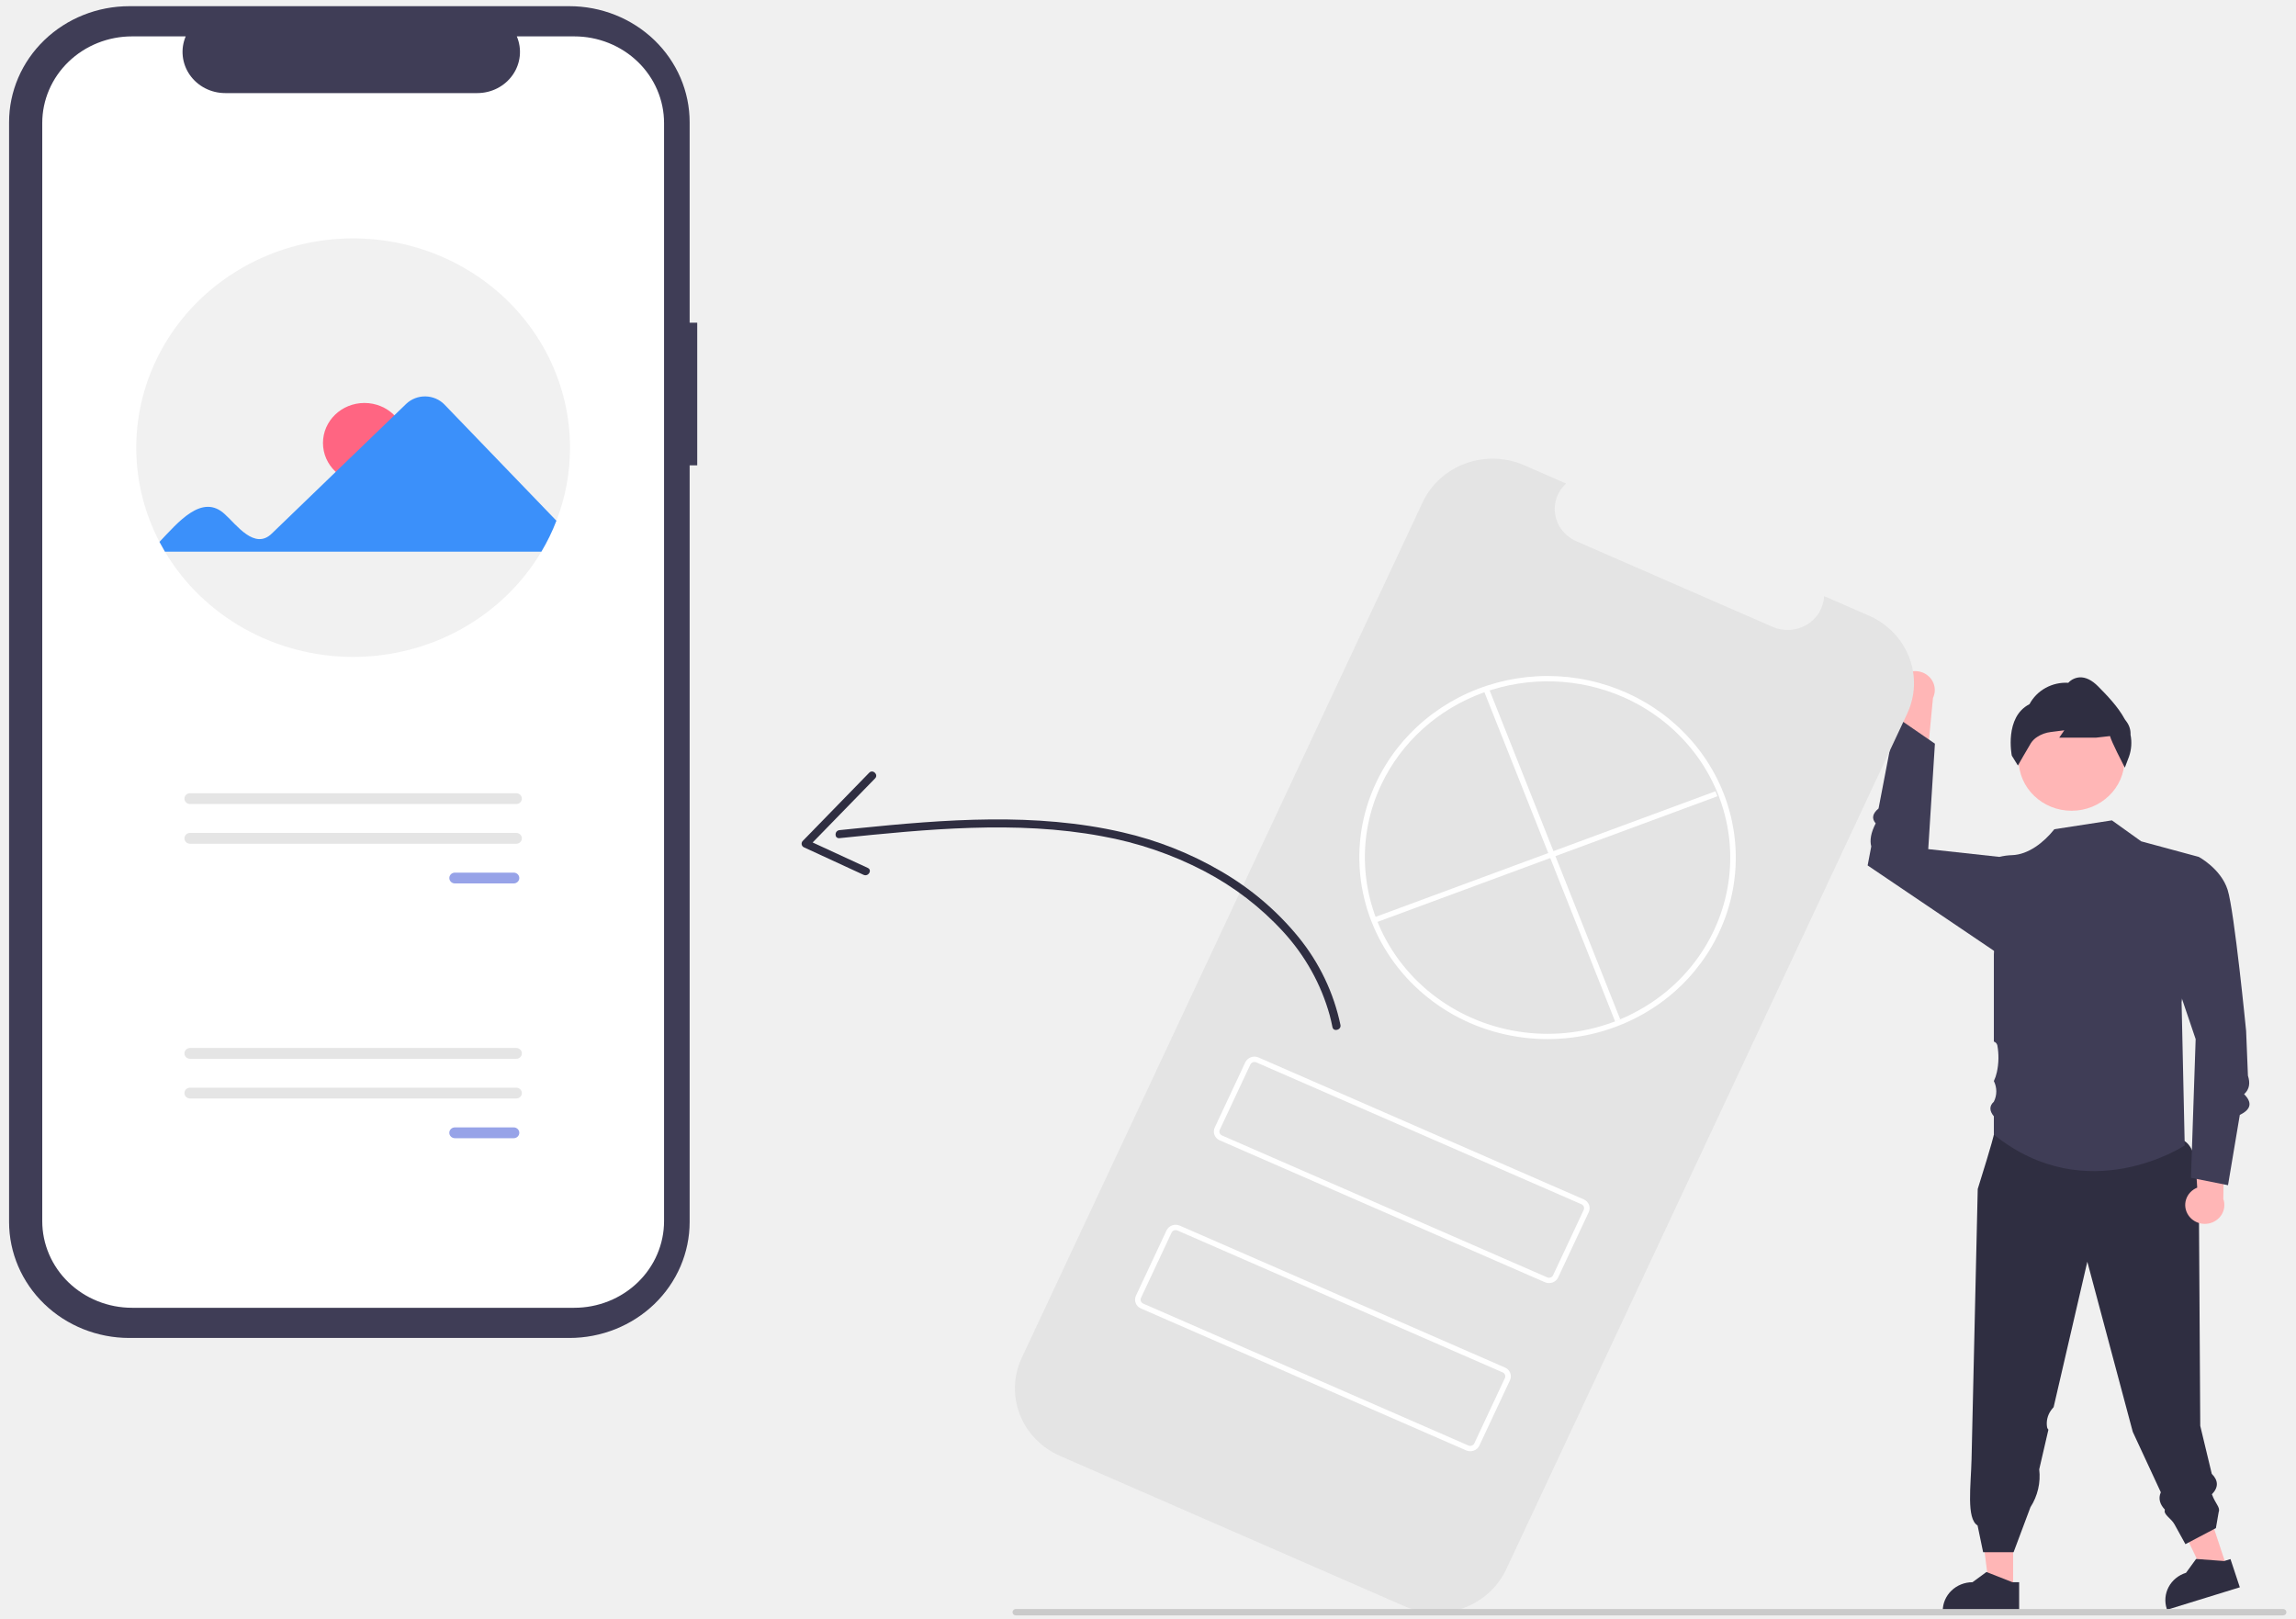
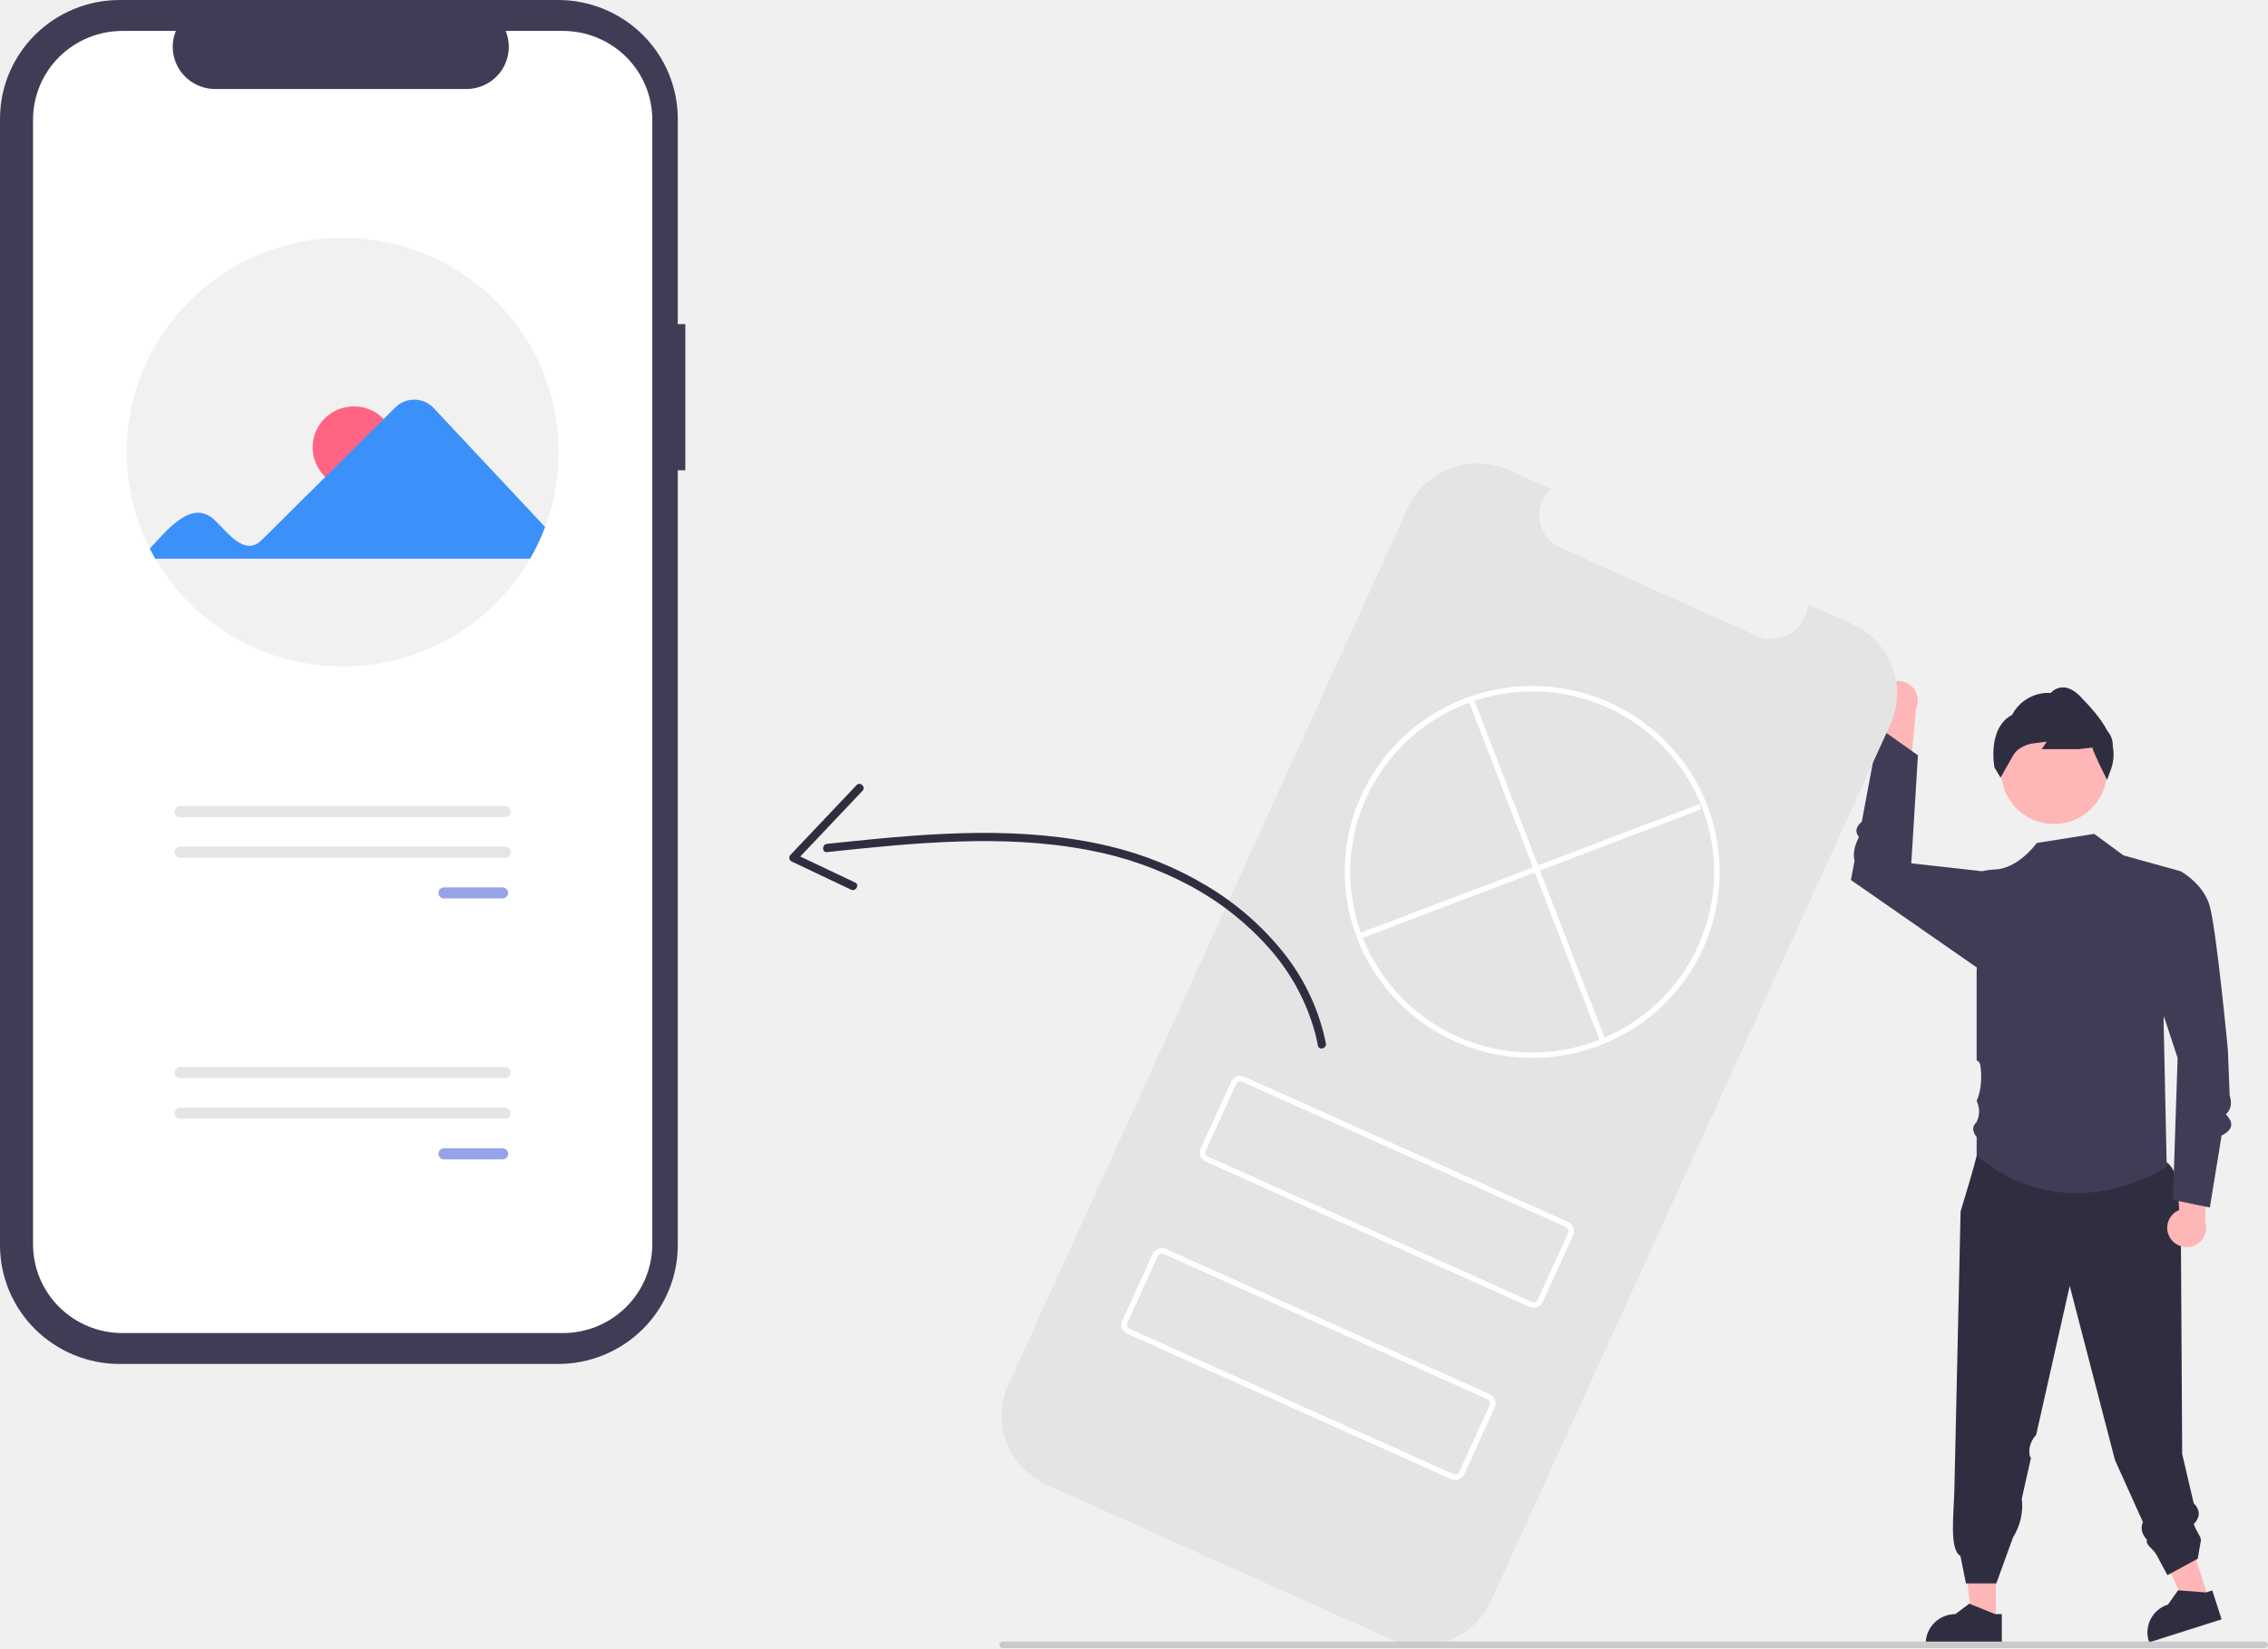
- <svg xmlns="http://www.w3.org/2000/svg" width="234" height="165" viewBox="0 0 234 165" fill="none">
-   <g clip-path="url(#clip0_94_350)">
-     <path d="M226.975 159.815L224.675 160.525L220.743 152.301L224.138 151.253L226.975 159.815Z" fill="#FFB6B6" />
-     <path d="M228.275 161.785L220.859 164.074L220.829 163.984C220.584 163.245 220.653 162.443 221.021 161.753C221.389 161.064 222.026 160.543 222.792 160.307L222.792 160.307L223.818 158.897L226.674 159.109L227.322 158.909L228.275 161.785Z" fill="#2F2E41" />
-     <path d="M205.168 162.029H202.753L201.604 153.04H205.168L205.168 162.029Z" fill="#FFB6B6" />
-     <path d="M205.784 164.288L197.997 164.287V164.192C197.997 163.417 198.317 162.673 198.885 162.124C199.453 161.576 200.224 161.268 201.028 161.268H201.028L202.451 160.226L205.104 161.268L205.784 161.268L205.784 164.288Z" fill="#2F2E41" />
-     <path d="M193.634 69.135C193.453 69.353 193.323 69.607 193.255 69.879C193.186 70.15 193.18 70.433 193.237 70.707C193.294 70.981 193.413 71.239 193.584 71.465C193.756 71.689 193.977 71.876 194.231 72.009L193.073 78.71L196.416 77.278L197.003 71.135C197.208 70.707 197.243 70.223 197.102 69.772C196.961 69.322 196.654 68.937 196.239 68.691C195.824 68.444 195.329 68.353 194.849 68.435C194.369 68.517 193.937 68.766 193.634 69.135Z" fill="#FFB6B6" />
-     <path d="M224.116 124.719C224.116 124.719 224.68 117.641 222.683 116.326C220.687 115.012 204.229 114.35 204.229 114.35L203.207 115.647C203.207 115.647 203.114 116.252 201.564 121.187L200.933 148.731C200.87 151.417 200.385 154.791 201.547 155.481L202.112 158.206H205.219L206.935 153.624C207.675 152.471 207.99 151.111 207.83 149.763L208.767 145.718C208.702 145.654 208.655 145.574 208.634 145.487C208.528 144.884 208.668 144.265 209.025 143.76C209.108 143.642 209.199 143.53 209.298 143.424L212.732 128.601L217.364 145.94L220.223 152.1C219.942 152.745 220.128 153.33 220.64 153.873C220.45 154.378 221.273 154.732 221.626 155.385L222.73 157.389L225.837 155.753L226.12 154.118C226.308 153.633 225.802 153.311 225.429 152.304C226.125 151.591 226.087 150.897 225.416 150.219L224.242 145.331L224.228 143.091L224.214 140.696L224.116 124.719Z" fill="#2F2E41" />
-     <path d="M211.126 82.636C214.107 82.636 216.523 80.304 216.523 77.427C216.523 74.551 214.107 72.219 211.126 72.219C208.145 72.219 205.729 74.551 205.729 77.427C205.729 80.304 208.145 82.636 211.126 82.636Z" fill="#FFB6B6" />
-     <path d="M216.556 78.243L216.467 78.071C216.329 77.805 215.188 75.593 215.044 75.024L213.608 75.187L209.868 75.188L210.388 74.436L209.014 74.609C208.511 74.668 208.031 74.842 207.614 75.118C207.357 75.282 207.141 75.498 206.978 75.75C206.488 76.561 205.738 77.888 205.73 77.901L205.658 78.028L205.035 77.016C205.027 76.977 204.255 73.09 206.839 71.772C207.208 71.077 207.778 70.501 208.48 70.115C209.182 69.728 209.986 69.547 210.793 69.594C211.088 69.269 211.504 69.07 211.95 69.039C212.563 69.008 213.2 69.319 213.839 69.966C214.688 70.827 215.85 72.005 216.553 73.313L216.747 73.58C217.023 73.962 217.16 74.422 217.136 74.887C217.285 75.629 217.232 76.396 216.982 77.113L216.556 78.243Z" fill="#2F2E41" />
-     <path d="M224.091 87.339L218.225 85.754L215.238 83.616L209.372 84.519L209.346 84.551C208.319 85.839 206.736 87.111 205.053 87.162C204.62 87.175 204.19 87.235 203.77 87.339L203.207 97.277V106.163C203.295 106.191 203.374 106.241 203.436 106.308C203.498 106.374 203.541 106.455 203.561 106.542C203.727 107.448 203.711 108.376 203.515 109.276C203.446 109.59 203.343 109.896 203.207 110.189C203.371 110.516 203.456 110.875 203.456 111.238C203.456 111.602 203.371 111.96 203.207 112.287C202.705 112.749 202.77 113.251 203.207 113.781V115.647C212.729 123.314 222.659 116.749 222.659 116.749L222.34 102.155L224.091 87.339Z" fill="#3F3D56" />
-     <path d="M205.086 88.704L203.77 87.339L196.519 86.547L197.199 75.799L193.246 73.077L191.456 82.404C190.84 82.918 190.726 83.424 191.164 83.922C190.672 84.873 190.545 85.647 190.712 86.277L190.342 88.208L203.759 97.277L205.086 88.704Z" fill="#3F3D56" />
-     <path d="M223.021 123.847C222.865 123.612 222.764 123.346 222.726 123.069C222.688 122.792 222.713 122.511 222.8 122.244C222.886 121.977 223.033 121.732 223.228 121.526C223.424 121.32 223.664 121.158 223.931 121.051L223.518 114.269L226.685 116.036L226.592 122.205C226.748 122.651 226.73 123.137 226.54 123.57C226.35 124.003 226.002 124.355 225.562 124.557C225.122 124.759 224.62 124.799 224.152 124.668C223.683 124.537 223.281 124.245 223.021 123.847Z" fill="#FFB6B6" />
-     <path d="M221.887 89.035L224.091 87.339C224.091 87.339 226.345 88.539 227.031 90.69C227.716 92.841 228.917 105.084 228.917 105.084L229.102 109.643C229.339 110.366 229.277 111.011 228.712 111.525C229.561 112.373 229.434 113.079 228.274 113.635L227.071 120.802L223.295 120.046L223.773 105.912L220.687 96.812L221.887 89.035Z" fill="#3F3D56" />
-     <path d="M71.059 32.888H70.286V12.456C70.286 10.903 69.969 9.366 69.354 7.931C68.738 6.496 67.835 5.193 66.697 4.095C65.56 2.997 64.209 2.125 62.722 1.531C61.235 0.937 59.642 0.631 58.033 0.631H13.178C9.928 0.631 6.812 1.877 4.514 4.095C2.216 6.312 0.925 9.32 0.925 12.456V124.547C0.925 127.683 2.216 130.691 4.514 132.909C6.812 135.126 9.928 136.372 13.178 136.372H58.033C59.642 136.372 61.235 136.066 62.722 135.472C64.209 134.878 65.559 134.007 66.697 132.909C67.835 131.811 68.738 130.507 69.354 129.072C69.969 127.638 70.286 126.1 70.286 124.547V47.432H71.059V32.888Z" fill="#3F3D56" />
-     <path d="M58.527 3.708H52.672C52.941 4.345 53.044 5.036 52.971 5.72C52.899 6.405 52.653 7.061 52.255 7.632C51.857 8.203 51.32 8.671 50.691 8.995C50.062 9.318 49.36 9.488 48.647 9.488H22.95C22.237 9.488 21.535 9.318 20.906 8.995C20.277 8.671 19.74 8.203 19.342 7.632C18.945 7.061 18.699 6.405 18.626 5.72C18.553 5.036 18.656 4.345 18.925 3.708H13.457C11.03 3.708 8.702 4.638 6.986 6.294C5.27 7.95 4.306 10.197 4.306 12.539V124.465C4.306 125.624 4.542 126.773 5.002 127.844C5.462 128.916 6.136 129.889 6.986 130.709C7.836 131.529 8.844 132.18 9.955 132.623C11.065 133.067 12.255 133.296 13.457 133.296H58.527C59.729 133.296 60.919 133.067 62.029 132.623C63.139 132.18 64.148 131.529 64.998 130.709C65.847 129.889 66.522 128.916 66.981 127.844C67.441 126.773 67.678 125.624 67.678 124.465V12.539C67.678 11.379 67.441 10.231 66.981 9.159C66.522 8.088 65.847 7.114 64.998 6.294C64.148 5.474 63.139 4.824 62.029 4.38C60.919 3.936 59.729 3.708 58.527 3.708Z" fill="white" />
-     <path d="M58.094 45.628C58.097 48.171 57.627 50.693 56.707 53.075C56.289 54.166 55.776 55.221 55.174 56.229C53.238 59.489 50.445 62.197 47.077 64.081C43.709 65.965 39.885 66.957 35.992 66.957C32.099 66.957 28.275 65.965 24.907 64.081C21.539 62.197 18.745 59.489 16.81 56.229C16.614 55.902 16.428 55.569 16.252 55.231C14.75 52.355 13.942 49.188 13.889 45.967C13.836 42.747 14.54 39.557 15.947 36.636C17.354 33.715 19.428 31.14 22.013 29.103C24.599 27.067 27.629 25.621 30.876 24.876C34.123 24.131 37.503 24.105 40.761 24.8C44.02 25.495 47.074 26.894 49.693 28.891C52.312 30.887 54.428 33.431 55.883 36.329C57.338 39.228 58.094 42.407 58.094 45.628Z" fill="#F1F1F1" />
-     <path d="M37.141 49.229C39.475 49.229 41.366 47.403 41.366 45.151C41.366 42.899 39.475 41.073 37.141 41.073C34.807 41.073 32.916 42.899 32.916 45.151C32.916 47.403 34.807 49.229 37.141 49.229Z" fill="#FF6582" />
-     <path d="M16.252 55.231C18.114 53.29 20.603 50.207 22.937 52.434C24.109 53.485 25.942 56.089 27.697 54.386L41.402 41.161C41.66 40.915 41.966 40.721 42.303 40.591C42.639 40.461 42.999 40.398 43.362 40.404C43.724 40.41 44.082 40.486 44.413 40.628C44.745 40.769 45.044 40.973 45.293 41.228L56.707 53.075C56.289 54.166 55.776 55.221 55.174 56.229H16.81L16.252 55.231Z" fill="#3B90FA" />
-     <path d="M46.362 88.942C46.211 88.942 46.066 89.001 45.959 89.104C45.853 89.207 45.793 89.347 45.793 89.493C45.793 89.639 45.853 89.779 45.959 89.882C46.066 89.986 46.211 90.044 46.362 90.044H52.354C52.505 90.044 52.651 89.986 52.758 89.883C52.865 89.78 52.925 89.639 52.925 89.493C52.925 89.347 52.865 89.207 52.758 89.104C52.651 89 52.505 88.942 52.354 88.942H46.362Z" fill="#97A3E8" />
-     <path d="M19.368 80.849C19.216 80.849 19.071 80.907 18.964 81.01C18.857 81.113 18.797 81.254 18.797 81.4C18.797 81.546 18.857 81.686 18.964 81.789C19.071 81.893 19.216 81.951 19.368 81.951H52.616C52.768 81.951 52.913 81.893 53.02 81.789C53.127 81.686 53.187 81.546 53.187 81.4C53.187 81.254 53.127 81.113 53.02 81.01C52.913 80.907 52.768 80.849 52.616 80.849H19.368Z" fill="#E5E5E5" />
-     <path d="M19.368 84.895C19.216 84.896 19.072 84.954 18.965 85.057C18.858 85.16 18.798 85.3 18.798 85.446C18.798 85.592 18.858 85.732 18.965 85.836C19.072 85.939 19.216 85.997 19.368 85.998H52.616C52.691 85.998 52.766 85.984 52.835 85.956C52.904 85.928 52.968 85.888 53.021 85.837C53.074 85.785 53.116 85.725 53.145 85.658C53.174 85.591 53.188 85.519 53.188 85.446C53.188 85.374 53.174 85.302 53.145 85.235C53.116 85.168 53.074 85.108 53.021 85.056C52.968 85.005 52.904 84.965 52.835 84.937C52.766 84.909 52.691 84.895 52.616 84.895H19.368Z" fill="#E5E5E5" />
-     <path d="M46.362 114.909C46.211 114.909 46.066 114.967 45.959 115.071C45.851 115.174 45.791 115.314 45.791 115.46C45.791 115.607 45.851 115.747 45.959 115.85C46.066 115.953 46.211 116.011 46.362 116.011H52.354C52.505 116.011 52.651 115.953 52.758 115.85C52.865 115.747 52.925 115.607 52.925 115.46C52.925 115.314 52.865 115.174 52.758 115.071C52.651 114.967 52.505 114.909 52.354 114.909H46.362Z" fill="#97A3E8" />
-     <path d="M19.368 106.816C19.216 106.816 19.071 106.874 18.964 106.977C18.857 107.08 18.797 107.221 18.797 107.367C18.797 107.513 18.857 107.653 18.964 107.756C19.071 107.86 19.216 107.918 19.368 107.918H52.616C52.691 107.918 52.766 107.904 52.835 107.876C52.904 107.849 52.968 107.808 53.021 107.757C53.074 107.706 53.116 107.645 53.145 107.578C53.174 107.511 53.188 107.439 53.188 107.367C53.188 107.294 53.174 107.223 53.145 107.156C53.116 107.089 53.074 107.028 53.021 106.977C52.968 106.925 52.904 106.885 52.835 106.857C52.766 106.83 52.691 106.816 52.616 106.816H19.368Z" fill="#E5E5E5" />
-     <path d="M19.368 110.863C19.216 110.863 19.071 110.921 18.964 111.024C18.857 111.127 18.797 111.267 18.797 111.414C18.797 111.56 18.857 111.7 18.964 111.803C19.071 111.907 19.216 111.965 19.368 111.965H52.616C52.768 111.965 52.913 111.907 53.02 111.803C53.127 111.7 53.187 111.56 53.187 111.414C53.187 111.267 53.127 111.127 53.02 111.024C52.913 110.921 52.768 110.863 52.616 110.863H19.368Z" fill="#E5E5E5" />
-     <path d="M190.466 62.747L185.903 60.756C185.881 61.344 185.708 61.918 185.402 62.426C185.095 62.935 184.664 63.363 184.146 63.673C183.627 63.982 183.038 64.164 182.43 64.203C181.821 64.241 181.212 64.134 180.657 63.892L160.634 55.154C160.079 54.912 159.593 54.541 159.221 54.075C158.849 53.609 158.602 53.062 158.5 52.482C158.399 51.901 158.447 51.306 158.64 50.748C158.833 50.19 159.166 49.687 159.608 49.282L155.347 47.422C153.456 46.597 151.303 46.531 149.361 47.237C147.419 47.944 145.848 49.367 144.993 51.192L104.13 138.404C103.707 139.307 103.472 140.283 103.439 141.274C103.406 142.265 103.576 143.253 103.939 144.181C104.302 145.109 104.85 145.959 105.553 146.682C106.256 147.405 107.1 147.988 108.036 148.396H108.036L143.155 163.721C145.046 164.546 147.2 164.613 149.141 163.906C151.083 163.199 152.654 161.777 153.509 159.952L194.372 72.74C194.795 71.836 195.03 70.861 195.063 69.87C195.096 68.878 194.926 67.891 194.563 66.963C194.2 66.035 193.652 65.185 192.949 64.462C192.246 63.738 191.402 63.156 190.466 62.747Z" fill="#E4E4E4" />
-     <path d="M149.822 104.273C146.746 102.925 144.093 100.82 142.128 98.169C140.163 95.518 138.956 92.414 138.627 89.17C138.594 88.848 138.571 88.518 138.556 88.188C138.423 85.295 139.002 82.413 140.246 79.778C141.404 77.311 143.108 75.119 145.239 73.356C147.37 71.594 149.876 70.304 152.58 69.578C155.284 68.852 158.12 68.708 160.888 69.155C163.656 69.602 166.289 70.629 168.6 72.165C170.912 73.701 172.846 75.708 174.267 78.044C175.687 80.38 176.559 82.989 176.821 85.685C177.083 88.382 176.729 91.101 175.783 93.651C174.837 96.201 173.323 98.52 171.348 100.444C170.613 101.163 169.816 101.82 168.966 102.41C166.225 104.314 163.013 105.489 159.653 105.816C156.292 106.143 152.901 105.611 149.822 104.273ZM165.396 71.033C160.896 69.075 155.775 68.92 151.157 70.602C146.538 72.284 142.8 75.665 140.761 80.003C139.553 82.56 138.991 85.357 139.121 88.165C139.135 88.485 139.158 88.805 139.19 89.117C139.503 92.267 140.673 95.282 142.581 97.856C144.488 100.43 147.067 102.472 150.055 103.776C153.043 105.08 156.335 105.6 159.597 105.282C162.86 104.964 165.978 103.821 168.636 101.967C169.46 101.395 170.233 100.758 170.946 100.06C173.061 98.001 174.628 95.477 175.514 92.706C176.399 89.935 176.577 86.998 176.032 84.147C175.487 81.295 174.234 78.613 172.382 76.329C170.53 74.046 168.133 72.229 165.396 71.033H165.396Z" fill="white" />
-     <path d="M151.713 70.103L151.185 70.298L164.607 104.112L165.135 103.917L151.713 70.103Z" fill="white" />
-     <path d="M174.831 80.65L139.792 93.6L139.994 94.109L175.033 81.159L174.831 80.65Z" fill="white" />
-     <path d="M157.454 130.693L124.308 116.229C124.062 116.121 123.871 115.924 123.776 115.68C123.68 115.437 123.689 115.167 123.8 114.929L126.918 108.274C127.03 108.037 127.234 107.853 127.486 107.761C127.739 107.669 128.019 107.677 128.264 107.784L161.411 122.248C161.656 122.356 161.848 122.553 161.943 122.797C162.038 123.04 162.029 123.31 161.918 123.548L158.8 130.203C158.689 130.44 158.485 130.624 158.232 130.716C157.98 130.808 157.7 130.8 157.454 130.693ZM128.032 108.281C127.922 108.233 127.798 108.23 127.686 108.27C127.573 108.311 127.482 108.394 127.433 108.499L124.315 115.154C124.265 115.259 124.262 115.38 124.304 115.488C124.346 115.596 124.431 115.684 124.541 115.732L157.687 130.196C157.796 130.244 157.921 130.247 158.033 130.206C158.145 130.166 158.236 130.083 158.286 129.978L161.404 123.323C161.453 123.217 161.457 123.097 161.415 122.989C161.372 122.881 161.287 122.793 161.178 122.745L128.032 108.281Z" fill="white" />
-     <path d="M149.425 147.83L116.279 133.366C116.033 133.258 115.841 133.061 115.746 132.817C115.651 132.574 115.66 132.304 115.771 132.066L118.889 125.412C119 125.174 119.204 124.99 119.457 124.898C119.709 124.806 119.989 124.814 120.235 124.921L153.381 139.385C153.627 139.493 153.818 139.69 153.914 139.934C154.009 140.177 154 140.447 153.889 140.685L150.771 147.34C150.66 147.577 150.455 147.761 150.203 147.853C149.95 147.945 149.671 147.937 149.425 147.83ZM120.002 125.418C119.893 125.371 119.768 125.367 119.656 125.408C119.544 125.448 119.453 125.531 119.403 125.636L116.285 132.291C116.236 132.397 116.232 132.517 116.274 132.625C116.317 132.733 116.402 132.821 116.511 132.869L149.657 147.333C149.767 147.381 149.891 147.384 150.004 147.344C150.116 147.303 150.207 147.221 150.256 147.115L153.374 140.46C153.424 140.355 153.428 140.234 153.385 140.126C153.343 140.018 153.258 139.93 153.148 139.882L120.002 125.418Z" fill="white" />
-     <path d="M136.614 104.468C135.932 101.191 134.46 98.116 132.316 95.491C130.137 92.826 127.476 90.564 124.461 88.814C121.345 86.988 117.951 85.645 114.404 84.835C109.995 83.812 105.442 83.479 100.917 83.521C96.359 83.564 91.816 83.976 87.287 84.435C86.711 84.493 86.135 84.552 85.56 84.612C85.023 84.667 85.017 85.485 85.56 85.429C90.022 84.97 94.492 84.518 98.98 84.379C103.431 84.241 107.916 84.41 112.297 85.23C115.946 85.883 119.466 87.084 122.729 88.789C125.769 90.378 128.496 92.471 130.784 94.972C133.026 97.416 134.648 100.33 135.52 103.484C135.626 103.882 135.717 104.282 135.797 104.685C135.899 105.202 136.716 104.983 136.614 104.468Z" fill="#2F2E41" />
-     <path d="M88.586 78.76L81.818 85.707C81.773 85.752 81.739 85.806 81.719 85.865C81.698 85.924 81.692 85.987 81.7 86.048C81.708 86.11 81.731 86.169 81.766 86.221C81.801 86.273 81.849 86.317 81.904 86.349L88.01 89.166C88.499 89.392 88.93 88.687 88.437 88.46L82.332 85.643L82.417 86.285L89.185 79.338C89.558 78.955 88.96 78.376 88.586 78.76Z" fill="#2F2E41" />
-     <path d="M232.687 164.648H103.528C103.439 164.648 103.354 164.613 103.291 164.553C103.228 164.492 103.192 164.409 103.192 164.323C103.192 164.237 103.228 164.155 103.291 164.094C103.354 164.033 103.439 163.999 103.528 163.999H232.687C232.777 163.999 232.862 164.033 232.925 164.094C232.988 164.155 233.024 164.237 233.024 164.323C233.024 164.409 232.988 164.492 232.925 164.553C232.862 164.613 232.777 164.648 232.687 164.648Z" fill="#CACACA" />
+ <svg xmlns="http://www.w3.org/2000/svg" width="194" height="141" viewBox="0 0 194 141" fill="none">
+   <g clip-path="url(#clip0_150_355)">
+     <path d="M188.944 136.845L187.022 137.456L183.735 130.386L186.573 129.485L188.944 136.845Z" fill="#FFB6B6" />
+     <path d="M190.031 138.539L183.832 140.507L183.807 140.429C183.602 139.794 183.66 139.104 183.968 138.512C184.276 137.919 184.808 137.472 185.448 137.268L185.448 137.268L186.306 136.056L188.693 136.238L189.234 136.067L190.031 138.539Z" fill="#2F2E41" />
+     <path d="M170.717 138.748H168.698L167.738 131.021H170.717L170.717 138.748Z" fill="#FFB6B6" />
+     <path d="M171.231 140.69L164.723 140.69V140.609C164.723 139.942 164.99 139.302 165.465 138.831C165.94 138.359 166.585 138.094 167.256 138.094H167.257L168.445 137.199L170.663 138.094L171.232 138.094L171.231 140.69Z" fill="#2F2E41" />
+     <path d="M161.076 58.891C160.925 59.078 160.817 59.297 160.759 59.53C160.702 59.763 160.697 60.006 160.745 60.242C160.792 60.477 160.891 60.7 161.035 60.893C161.178 61.087 161.363 61.247 161.575 61.362L160.607 67.122L163.402 65.891L163.893 60.61C164.064 60.242 164.093 59.826 163.975 59.439C163.857 59.051 163.601 58.721 163.253 58.509C162.906 58.297 162.493 58.219 162.092 58.289C161.69 58.36 161.329 58.574 161.076 58.891Z" fill="#FFB6B6" />
+     <path d="M186.555 106.675C186.555 106.675 187.026 100.59 185.357 99.46C183.689 98.329 169.932 97.76 169.932 97.76L169.078 98.875C169.078 98.875 169 99.396 167.705 103.638L167.177 127.317C167.125 129.626 166.719 132.526 167.691 133.119L168.163 135.463H170.76L172.194 131.523C172.813 130.532 173.076 129.363 172.942 128.204L173.725 124.726C173.671 124.672 173.632 124.603 173.614 124.528C173.525 124.01 173.643 123.478 173.941 123.044C174.01 122.942 174.087 122.846 174.169 122.755L177.04 110.012L180.911 124.918L183.3 130.213C183.065 130.768 183.222 131.271 183.65 131.737C183.491 132.171 184.178 132.476 184.474 133.037L185.397 134.76L187.993 133.354L188.229 131.948C188.387 131.531 187.964 131.254 187.652 130.388C188.234 129.776 188.202 129.179 187.642 128.596L186.66 124.394L186.649 122.468L186.636 120.409L186.555 106.675Z" fill="#2F2E41" />
+     <path d="M175.697 70.497C178.188 70.497 180.208 68.492 180.208 66.019C180.208 63.546 178.188 61.542 175.697 61.542C173.205 61.542 171.186 63.546 171.186 66.019C171.186 68.492 173.205 70.497 175.697 70.497Z" fill="#FFB6B6" />
+     <path d="M180.235 66.72L180.161 66.573C180.045 66.344 179.091 64.442 178.972 63.954L177.771 64.094L174.645 64.094L175.079 63.447L173.931 63.596C173.511 63.647 173.11 63.797 172.761 64.034C172.547 64.175 172.365 64.361 172.23 64.577C171.82 65.275 171.193 66.415 171.187 66.427L171.127 66.536L170.606 65.666C170.599 65.632 169.953 62.291 172.114 61.157C172.422 60.56 172.898 60.065 173.485 59.733C174.072 59.4 174.744 59.245 175.418 59.285C175.665 59.006 176.012 58.835 176.385 58.808C176.898 58.782 177.43 59.049 177.964 59.605C178.674 60.345 179.645 61.358 180.233 62.482L180.395 62.712C180.626 63.041 180.74 63.436 180.72 63.836C180.845 64.474 180.8 65.133 180.591 65.749L180.235 66.72Z" fill="#2F2E41" />
+     <path d="M186.534 74.54L181.63 73.178L179.134 71.34L174.231 72.116L174.209 72.144C173.351 73.25 172.027 74.344 170.621 74.388C170.259 74.399 169.899 74.451 169.548 74.54L169.078 83.084V90.722C169.151 90.747 169.217 90.79 169.269 90.847C169.321 90.904 169.357 90.974 169.374 91.049C169.512 91.828 169.499 92.625 169.335 93.399C169.277 93.669 169.191 93.932 169.078 94.184C169.214 94.465 169.286 94.773 169.286 95.086C169.286 95.398 169.214 95.706 169.078 95.987C168.658 96.384 168.713 96.816 169.078 97.272V98.875C177.037 105.467 185.337 99.823 185.337 99.823L185.07 87.277L186.534 74.54Z" fill="#3F3D56" />
+     <path d="M170.648 75.714L169.548 74.54L163.488 73.859L164.056 64.619L160.752 62.28L159.255 70.297C158.741 70.739 158.645 71.174 159.012 71.602C158.6 72.42 158.494 73.085 158.634 73.627L158.324 75.287L169.539 83.084L170.648 75.714Z" fill="#3F3D56" />
+     <path d="M185.639 105.925C185.509 105.723 185.424 105.495 185.392 105.256C185.36 105.018 185.381 104.776 185.454 104.547C185.527 104.318 185.649 104.107 185.812 103.93C185.976 103.753 186.176 103.613 186.4 103.521L186.054 97.691L188.701 99.21L188.624 104.514C188.754 104.897 188.739 105.314 188.58 105.687C188.422 106.059 188.131 106.361 187.763 106.535C187.395 106.709 186.976 106.743 186.584 106.631C186.193 106.518 185.856 106.267 185.639 105.925Z" fill="#FFB6B6" />
+     <path d="M184.692 75.998L186.534 74.54C186.534 74.54 188.417 75.572 188.991 77.421C189.564 79.27 190.567 89.795 190.567 89.795L190.722 93.714C190.92 94.336 190.868 94.89 190.396 95.332C191.105 96.061 190.999 96.668 190.03 97.146L189.025 103.308L185.868 102.657L186.268 90.506L183.688 82.683L184.692 75.998Z" fill="#3F3D56" />
+     <path d="M58.622 27.73H57.976V10.166C57.976 8.831 57.711 7.509 57.196 6.276C56.682 5.042 55.927 3.922 54.976 2.978C54.025 2.034 52.896 1.285 51.653 0.774C50.411 0.263 49.079 -4.79887e-06 47.734 -5.72202e-06H10.242C7.526 -1.13152e-05 4.921 1.071 3 2.978C1.079 4.884 6.2612e-06 7.47 0 10.166V106.527C-1.25224e-06 109.223 1.079 111.808 3 113.715C4.921 115.621 7.526 116.692 10.242 116.692H47.734C49.079 116.692 50.411 116.43 51.653 115.919C52.896 115.408 54.025 114.659 54.976 113.715C55.927 112.771 56.682 111.65 57.196 110.417C57.711 109.184 57.976 107.862 57.976 106.527V40.233H58.622V27.73Z" fill="#3F3D56" />
+     <path d="M48.147 2.645H43.253C43.478 3.192 43.564 3.787 43.503 4.375C43.443 4.963 43.237 5.528 42.905 6.019C42.572 6.51 42.123 6.912 41.597 7.19C41.072 7.468 40.485 7.614 39.889 7.614H18.41C17.814 7.614 17.228 7.468 16.702 7.19C16.176 6.912 15.727 6.51 15.395 6.019C15.062 5.528 14.856 4.963 14.796 4.375C14.735 3.787 14.821 3.192 15.046 2.645H10.475C8.446 2.645 6.501 3.445 5.066 4.868C3.632 6.292 2.826 8.223 2.826 10.237V106.456C2.826 107.453 3.024 108.44 3.408 109.361C3.793 110.282 4.356 111.119 5.066 111.824C5.777 112.529 6.62 113.088 7.548 113.47C8.476 113.851 9.47 114.048 10.475 114.048H48.147C49.152 114.048 50.146 113.851 51.074 113.47C52.002 113.088 52.845 112.529 53.556 111.824C54.266 111.119 54.829 110.282 55.214 109.361C55.598 108.44 55.796 107.453 55.796 106.456V10.237C55.796 9.24 55.598 8.252 55.214 7.331C54.829 6.41 54.266 5.573 53.556 4.868C52.845 4.163 52.002 3.604 51.074 3.223C50.146 2.841 49.152 2.645 48.147 2.645Z" fill="white" />
+     <path d="M47.785 38.682C47.788 40.868 47.395 43.037 46.626 45.085C46.276 46.023 45.848 46.93 45.344 47.796C43.726 50.598 41.392 52.927 38.576 54.546C35.761 56.165 32.565 57.018 29.311 57.018C26.057 57.018 22.861 56.165 20.046 54.546C17.23 52.927 14.896 50.598 13.278 47.796C13.114 47.514 12.959 47.228 12.812 46.938C11.556 44.466 10.881 41.743 10.836 38.974C10.792 36.206 11.38 33.463 12.556 30.952C13.732 28.441 15.466 26.227 17.627 24.477C19.788 22.726 22.321 21.483 25.035 20.843C27.749 20.202 30.574 20.18 33.298 20.777C36.022 21.375 38.574 22.577 40.763 24.294C42.952 26.01 44.721 28.197 45.937 30.689C47.153 33.181 47.785 35.914 47.785 38.682Z" fill="#F1F1F1" />
+     <path d="M30.272 41.778C32.222 41.778 33.803 40.209 33.803 38.273C33.803 36.337 32.222 34.767 30.272 34.767C28.321 34.767 26.74 36.337 26.74 38.273C26.74 40.209 28.321 41.778 30.272 41.778Z" fill="#FF6582" />
+     <path d="M12.812 46.938C14.368 45.269 16.448 42.619 18.399 44.534C19.378 45.437 20.91 47.675 22.378 46.212L33.833 34.842C34.048 34.631 34.304 34.464 34.586 34.353C34.867 34.241 35.168 34.186 35.471 34.191C35.774 34.197 36.073 34.262 36.35 34.384C36.627 34.506 36.877 34.681 37.085 34.9L46.625 45.085C46.276 46.023 45.847 46.93 45.344 47.796H13.277L12.812 46.938Z" fill="#3B90FA" />
+     <path d="M37.979 75.918C37.853 75.919 37.732 75.969 37.642 76.058C37.553 76.146 37.503 76.267 37.503 76.392C37.503 76.517 37.553 76.638 37.642 76.727C37.732 76.816 37.853 76.865 37.979 76.866H42.987C43.114 76.866 43.235 76.816 43.325 76.727C43.414 76.638 43.465 76.518 43.465 76.392C43.465 76.266 43.414 76.146 43.325 76.057C43.235 75.968 43.114 75.918 42.987 75.918H37.979Z" fill="#97A3E8" />
+     <path d="M15.416 68.96C15.289 68.96 15.168 69.01 15.078 69.099C14.989 69.188 14.938 69.309 14.938 69.434C14.938 69.56 14.989 69.68 15.078 69.769C15.168 69.858 15.289 69.908 15.416 69.908H43.206C43.333 69.908 43.454 69.858 43.544 69.769C43.633 69.68 43.684 69.56 43.684 69.434C43.684 69.309 43.633 69.188 43.544 69.099C43.454 69.01 43.333 68.96 43.206 68.96H15.416Z" fill="#E5E5E5" />
+     <path d="M15.416 72.439C15.289 72.44 15.168 72.49 15.079 72.579C14.99 72.667 14.94 72.788 14.94 72.913C14.94 73.039 14.99 73.159 15.079 73.248C15.168 73.337 15.289 73.387 15.416 73.387H43.206C43.269 73.387 43.331 73.375 43.389 73.351C43.447 73.327 43.5 73.293 43.544 73.249C43.589 73.204 43.624 73.152 43.648 73.095C43.672 73.037 43.685 72.975 43.685 72.913C43.685 72.851 43.672 72.789 43.648 72.732C43.624 72.674 43.589 72.622 43.544 72.578C43.5 72.534 43.447 72.499 43.389 72.475C43.331 72.451 43.269 72.439 43.206 72.439H15.416Z" fill="#E5E5E5" />
+     <path d="M37.979 98.242C37.853 98.242 37.731 98.291 37.642 98.38C37.552 98.469 37.502 98.59 37.502 98.715C37.502 98.841 37.552 98.961 37.642 99.05C37.731 99.139 37.853 99.189 37.979 99.189H42.987C43.114 99.189 43.235 99.139 43.325 99.05C43.414 98.961 43.465 98.841 43.465 98.715C43.465 98.59 43.414 98.469 43.325 98.38C43.235 98.291 43.114 98.242 42.987 98.242H37.979Z" fill="#97A3E8" />
+     <path d="M15.416 91.284C15.289 91.284 15.168 91.334 15.078 91.422C14.989 91.511 14.938 91.632 14.938 91.757C14.938 91.883 14.989 92.004 15.078 92.092C15.168 92.181 15.289 92.231 15.416 92.231H43.206C43.269 92.231 43.331 92.219 43.389 92.195C43.447 92.172 43.5 92.137 43.545 92.093C43.589 92.049 43.624 91.996 43.648 91.939C43.672 91.881 43.685 91.82 43.685 91.757C43.685 91.695 43.672 91.633 43.648 91.576C43.624 91.518 43.589 91.466 43.545 91.422C43.5 91.378 43.447 91.343 43.389 91.319C43.331 91.296 43.269 91.284 43.206 91.284H15.416Z" fill="#E5E5E5" />
+     <path d="M15.416 94.763C15.289 94.763 15.168 94.812 15.078 94.901C14.989 94.99 14.938 95.111 14.938 95.236C14.938 95.362 14.989 95.482 15.078 95.571C15.168 95.66 15.289 95.71 15.416 95.71H43.206C43.333 95.71 43.454 95.66 43.544 95.571C43.633 95.482 43.684 95.362 43.684 95.236C43.684 95.111 43.633 94.99 43.544 94.901C43.454 94.812 43.333 94.763 43.206 94.763H15.416Z" fill="#E5E5E5" />
+     <path d="M158.428 53.399L154.615 51.688C154.596 52.193 154.452 52.686 154.195 53.123C153.939 53.561 153.578 53.929 153.145 54.195C152.712 54.461 152.219 54.618 151.711 54.65C151.202 54.683 150.694 54.591 150.229 54.383L133.493 46.872C133.029 46.663 132.623 46.345 132.312 45.944C132.001 45.544 131.794 45.073 131.71 44.574C131.625 44.076 131.665 43.564 131.826 43.084C131.988 42.604 132.266 42.171 132.636 41.823L129.074 40.225C127.493 39.516 125.693 39.458 124.07 40.066C122.447 40.674 121.134 41.897 120.419 43.466L86.264 118.439C85.911 119.216 85.714 120.054 85.687 120.906C85.659 121.758 85.801 122.608 86.105 123.405C86.408 124.203 86.866 124.934 87.454 125.555C88.042 126.177 88.747 126.678 89.529 127.029H89.529L118.883 140.204C120.464 140.913 122.264 140.97 123.887 140.362C125.51 139.755 126.823 138.532 127.538 136.963L161.693 61.989C162.047 61.213 162.243 60.374 162.27 59.522C162.298 58.67 162.156 57.821 161.853 57.023C161.55 56.225 161.091 55.495 160.503 54.873C159.916 54.251 159.211 53.751 158.428 53.399Z" fill="#E4E4E4" />
+     <path d="M124.456 89.098C121.885 87.939 119.667 86.129 118.025 83.85C116.383 81.571 115.373 78.903 115.099 76.114C115.071 75.838 115.052 75.553 115.04 75.27C114.928 72.783 115.412 70.305 116.452 68.04C117.42 65.919 118.844 64.035 120.626 62.52C122.407 61.004 124.501 59.896 126.761 59.272C129.021 58.648 131.392 58.523 133.706 58.908C136.019 59.292 138.22 60.175 140.152 61.496C142.084 62.816 143.701 64.541 144.888 66.55C146.075 68.558 146.804 70.8 147.023 73.118C147.242 75.437 146.946 77.774 146.155 79.967C145.365 82.159 144.099 84.152 142.448 85.806C141.834 86.424 141.168 86.989 140.458 87.496C138.167 89.133 135.482 90.143 132.673 90.424C129.864 90.706 127.03 90.248 124.456 89.098ZM137.473 60.522C133.712 58.839 129.432 58.706 125.571 60.152C121.711 61.597 118.586 64.504 116.882 68.234C115.873 70.432 115.403 72.836 115.511 75.25C115.523 75.525 115.542 75.8 115.569 76.069C115.831 78.777 116.809 81.368 118.403 83.581C119.998 85.794 122.153 87.55 124.651 88.671C127.148 89.792 129.9 90.238 132.627 89.965C135.354 89.692 137.96 88.709 140.182 87.116C140.871 86.624 141.517 86.076 142.113 85.476C143.881 83.706 145.19 81.536 145.931 79.154C146.671 76.772 146.819 74.247 146.364 71.796C145.908 69.344 144.861 67.039 143.313 65.076C141.765 63.112 139.761 61.55 137.473 60.522H137.473Z" fill="white" />
+     <path d="M126.036 59.722L125.595 59.89L136.814 88.96L137.255 88.792L126.036 59.722Z" fill="white" />
+     <path d="M145.36 68.79L116.072 79.923L116.241 80.361L145.529 69.227L145.36 68.79Z" fill="white" />
+     <path d="M130.835 111.81L103.13 99.376C102.925 99.283 102.765 99.114 102.685 98.904C102.606 98.695 102.613 98.463 102.706 98.259L105.312 92.538C105.405 92.334 105.576 92.175 105.787 92.096C105.998 92.017 106.232 92.024 106.437 92.116L134.142 104.551C134.348 104.643 134.508 104.813 134.587 105.022C134.667 105.231 134.66 105.464 134.567 105.668L131.961 111.389C131.867 111.592 131.697 111.751 131.486 111.83C131.275 111.909 131.041 111.902 130.835 111.81ZM106.243 92.543C106.151 92.502 106.047 92.499 105.953 92.534C105.859 92.569 105.783 92.64 105.742 92.731L103.136 98.452C103.095 98.543 103.091 98.646 103.127 98.739C103.162 98.832 103.233 98.907 103.325 98.949L131.03 111.383C131.121 111.424 131.225 111.427 131.319 111.392C131.413 111.357 131.489 111.286 131.53 111.195L134.137 105.474C134.178 105.384 134.181 105.28 134.146 105.187C134.11 105.094 134.039 105.019 133.948 104.978L106.243 92.543Z" fill="white" />
+     <path d="M124.124 126.542L96.419 114.108C96.213 114.015 96.053 113.846 95.974 113.637C95.894 113.427 95.901 113.195 95.994 112.991L98.6 107.27C98.694 107.066 98.864 106.907 99.075 106.828C99.286 106.749 99.52 106.757 99.726 106.849L127.431 119.283C127.636 119.375 127.796 119.545 127.876 119.754C127.955 119.964 127.948 120.196 127.855 120.4L125.249 126.121C125.156 126.325 124.985 126.483 124.774 126.562C124.563 126.641 124.329 126.634 124.124 126.542ZM99.531 107.276C99.44 107.235 99.336 107.231 99.242 107.267C99.148 107.302 99.072 107.372 99.031 107.463L96.424 113.184C96.383 113.275 96.38 113.378 96.415 113.471C96.451 113.564 96.522 113.64 96.613 113.681L124.318 126.115C124.41 126.156 124.514 126.159 124.608 126.124C124.702 126.089 124.778 126.018 124.819 125.928L127.425 120.207C127.466 120.116 127.47 120.013 127.434 119.92C127.399 119.826 127.328 119.751 127.236 119.71L99.531 107.276Z" fill="white" />
+     <path d="M113.416 89.266C112.846 86.449 111.615 83.805 109.824 81.548C108.002 79.257 105.777 77.312 103.257 75.808C100.653 74.238 97.817 73.084 94.852 72.387C91.166 71.508 87.361 71.222 83.578 71.258C79.769 71.295 75.972 71.649 72.186 72.043C71.704 72.094 71.223 72.144 70.742 72.195C70.293 72.243 70.289 72.947 70.742 72.898C74.472 72.503 78.208 72.115 81.959 71.995C85.68 71.877 89.429 72.022 93.091 72.727C96.14 73.288 99.083 74.321 101.81 75.787C104.351 77.153 106.63 78.952 108.543 81.102C110.417 83.203 111.772 85.708 112.502 88.419C112.59 88.761 112.666 89.106 112.733 89.452C112.818 89.896 113.501 89.708 113.416 89.266Z" fill="#2F2E41" />
+     <path d="M73.272 67.165L67.615 73.137C67.577 73.176 67.549 73.222 67.532 73.273C67.514 73.323 67.509 73.377 67.516 73.431C67.523 73.484 67.542 73.534 67.571 73.579C67.601 73.624 67.64 73.662 67.687 73.689L72.79 76.111C73.199 76.305 73.559 75.699 73.148 75.504L68.044 73.082L68.116 73.634L73.773 67.662C74.085 67.333 73.585 66.835 73.272 67.165Z" fill="#2F2E41" />
+     <path d="M193.719 141H85.762C85.687 141 85.615 140.971 85.563 140.918C85.51 140.866 85.481 140.795 85.481 140.721C85.481 140.647 85.51 140.576 85.563 140.524C85.615 140.471 85.687 140.442 85.762 140.442H193.719C193.794 140.442 193.865 140.471 193.918 140.524C193.971 140.576 194 140.647 194 140.721C194 140.795 193.971 140.866 193.918 140.918C193.865 140.971 193.794 141 193.719 141Z" fill="#CACACA" />
  </g>
  <defs>
-     <clipPath id="clip0_94_350">
-       <rect width="232.099" height="164.017" fill="white" transform="translate(0.924683 0.631035)" />
+     <clipPath id="clip0_150_355">
+       <rect width="194" height="141" fill="white" />
    </clipPath>
  </defs>
</svg>
